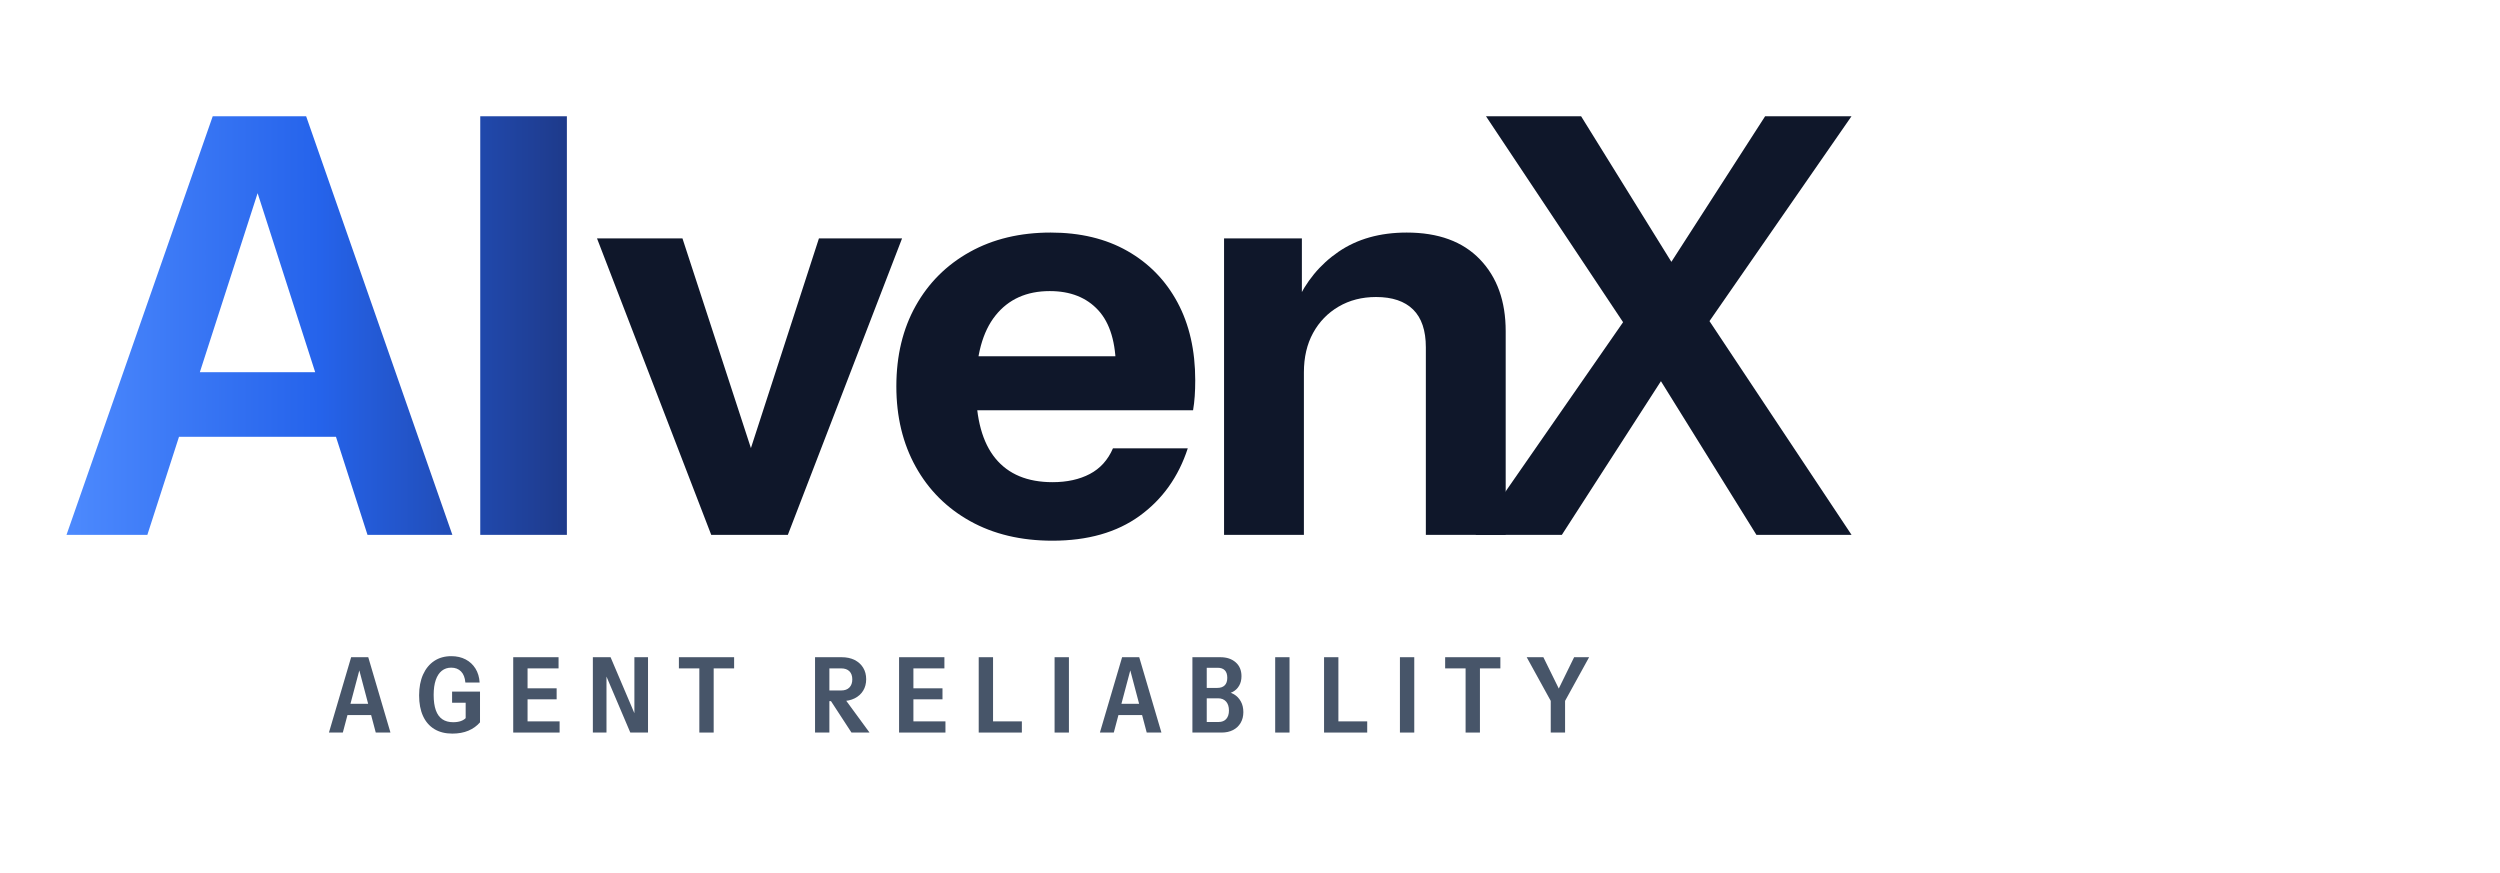
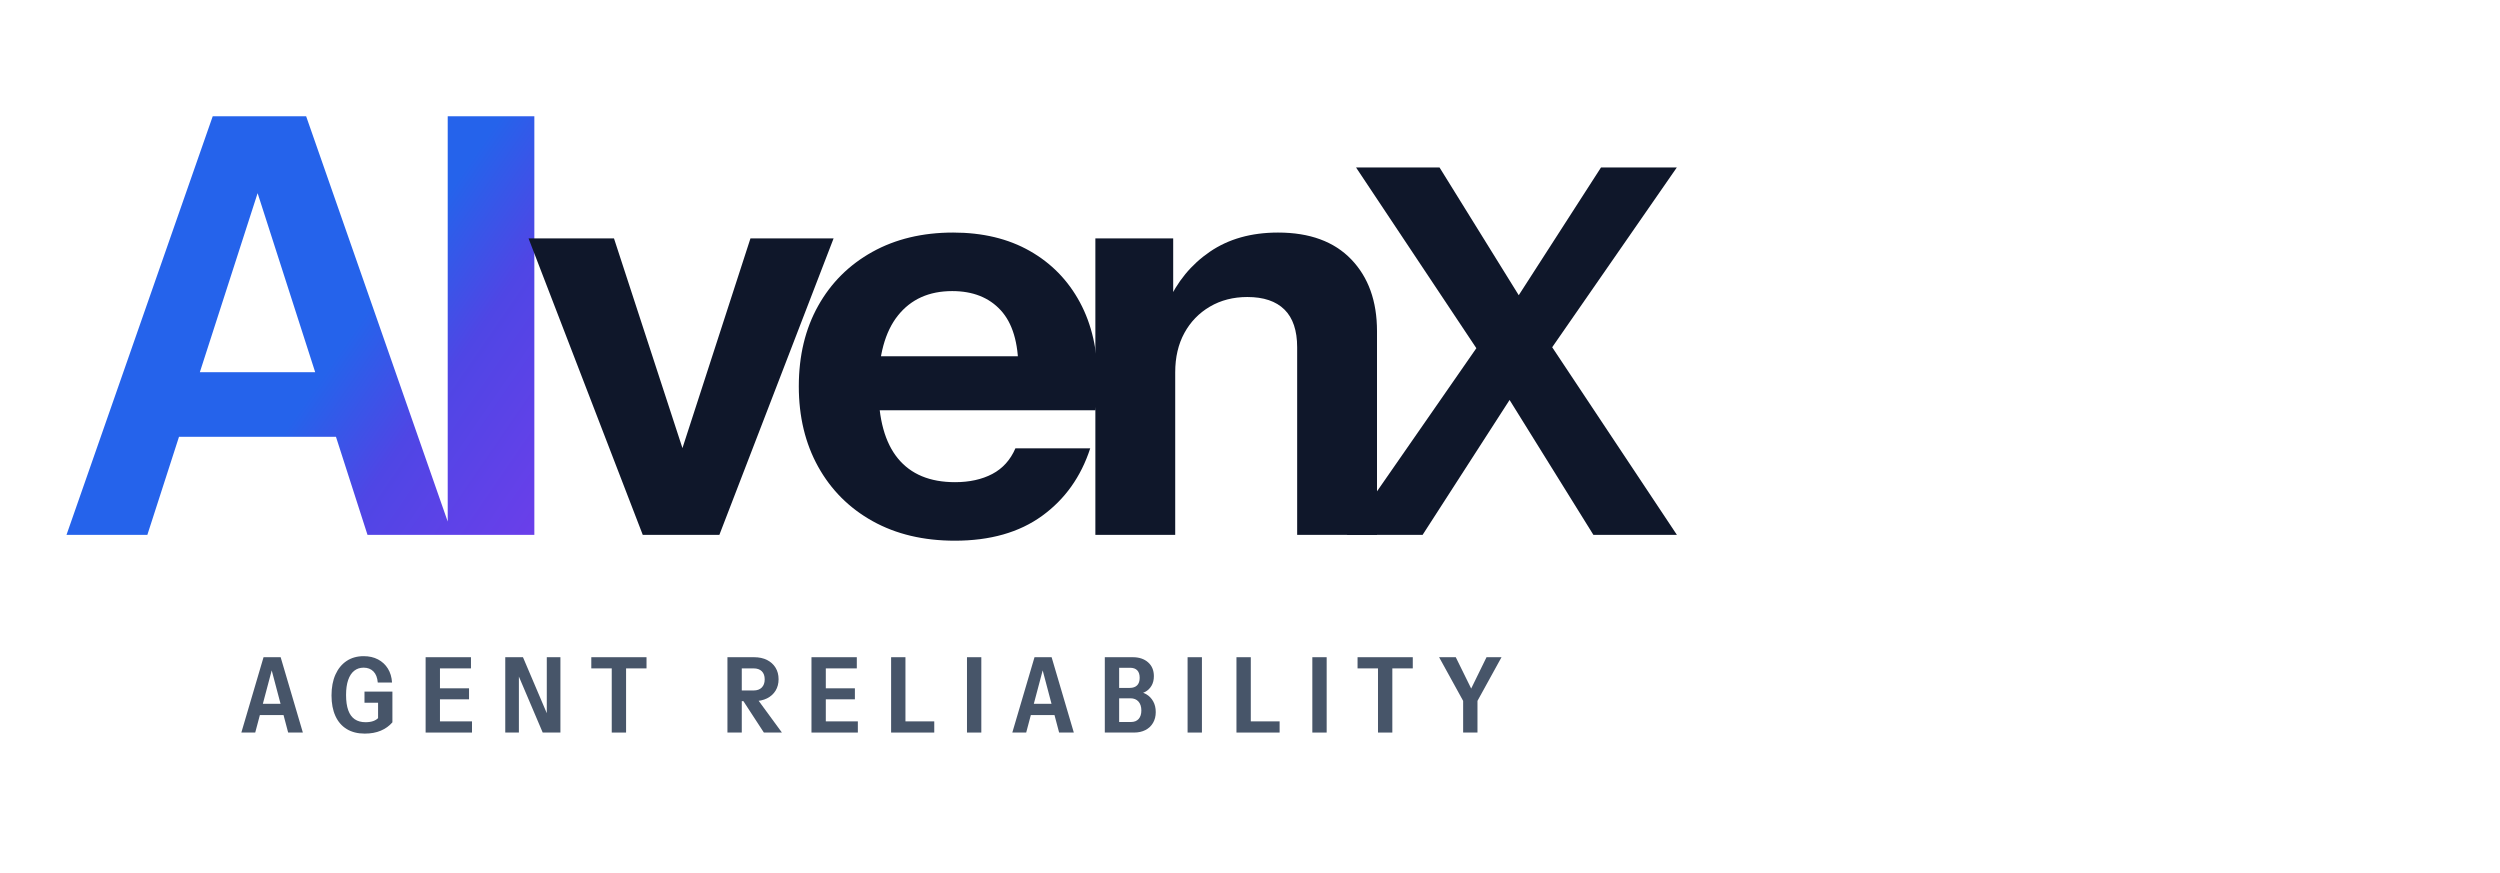
<svg xmlns="http://www.w3.org/2000/svg" viewBox="0 0 430 150" role="img" aria-labelledby="title desc">
  <style>
    .accent { fill: url(#brand-gradient); }
    .name { fill: #0f172a; }
    .signal { fill: #475569; }
-     .gradient-start { stop-color: #4f8cff; }
-     .gradient-mid { stop-color: #2563eb; }
-     .gradient-end { stop-color: #1e3a8a; }
+     .gradient-start { stop-color: #2563eb; }
+     .gradient-mid { stop-color: #4f46e5; }
+     .gradient-end { stop-color: #7c3aed; }
    @media (prefers-color-scheme: dark) {
      .name { fill: #e7edf6; }
      .signal { fill: #94a3b8; }
      .gradient-start { stop-color: #60a5fa; }
-       .gradient-mid { stop-color: #3b82f6; }
-       .gradient-end { stop-color: #2563eb; }
+       .gradient-mid { stop-color: #818cf8; }
+       .gradient-end { stop-color: #a78bfa; }
    }
  </style>
  <defs>
-     <linearGradient id="brand-gradient" gradientUnits="userSpaceOnUse" x1="0" y1="0" x2="886" y2="0">
-       <stop class="gradient-start" offset="0%" stop-color="#4f8cff" />
-       <stop class="gradient-mid" offset="52%" stop-color="#2563eb" />
-       <stop class="gradient-end" offset="100%" stop-color="#1e3a8a" />
+     <linearGradient id="brand-gradient" gradientUnits="userSpaceOnUse" x1="0" y1="720" x2="1050" y2="0">
+       <stop class="gradient-start" offset="0%" stop-color="#2563eb" />
+       <stop class="gradient-start" offset="50%" stop-color="#2563eb" />
+       <stop class="gradient-mid" offset="64%" stop-color="#4f46e5" />
+       <stop class="gradient-end" offset="100%" stop-color="#7c3aed" />
    </linearGradient>
    <path id="brand-A" d="M25 0 276.503 720H396.405L164.069 0ZM542.742 0 311.197 720H437.196L688.699 0ZM157.918 279.806H545.976V168.668H157.918Z" />
    <path id="brand-l" d="M58.667 0V720H207.667V0Z" />
-     <path id="brand-Al" d="M25 0 276.503 720H396.405L164.069 0ZM542.742 0 311.197 720H437.196L688.699 0ZM157.918 279.806H545.976V168.668H157.918ZM736.667 0.0V720.0H885.667V0.0Z" />
+     <path id="brand-Al" d="M25 0 276.503 720H396.405L164.069 0ZM542.742 0 311.197 720H437.196L688.699 0ZM157.918 279.806H545.976V168.668H157.918ZM680.699 0V720H829.699V0Z" />
    <path id="brand-v" d="M198.96 0 2.472 510H149.443L302.723 40.472H231.931L384.211 510H527.196L330.708 0Z" />
    <path id="brand-e" d="M291.779 -10Q210.737 -10 150.334 23.625Q89.931 57.25 56.639 117.236Q23.348 177.222 23.348 255.417Q23.348 334.472 56.619 393.937Q89.89 453.403 149.786 486.701Q209.682 520 288.848 520Q364.96 520 420.627 488.382Q476.294 456.764 506.863 399.972Q537.433 343.181 537.433 265.958Q537.433 251.181 536.558 238.59Q535.683 226 533.711 214.389H106.194V307.236H427.184L401.017 285.125Q401.003 353.236 370.732 386.285Q340.46 419.334 287.182 419.334Q227.431 419.334 193.875 377.348Q160.319 335.361 160.319 253.278Q160.319 172.333 193.792 131.5Q227.264 90.666 292.001 90.666Q329.363 90.666 356.169 104.784Q382.975 118.902 395.906 148.861H524.585Q500.668 75.347 441.752 32.673Q382.835 -10 291.779 -10Z" />
    <path id="brand-n" d="M62.001 0V510H195.861V392H199.333V0ZM409.087 0V322.597Q409.087 365.972 387.232 387.556Q365.378 409.14 323.405 409.14Q287.21 409.14 259.028 392.619Q230.847 376.098 215.09 347.236Q199.333 318.374 199.333 279.527L186.041 398.305Q210.778 454.097 258.993 487.049Q307.209 520 376.126 520Q457.737 520 502.078 473.916Q546.419 427.833 546.419 350.333V0Z" />
    <path id="brand-X" d="M505.088 0 306.808 319.098 39.917 720H203.527L389.655 419.819L668.698 0ZM327.641 421.291 519.991 720H668.559L377.363 299.959ZM361.433 296.362 170.361 0H21.792L311.711 417.693Z" />
    <path id="tag-A" d="M21 0 233.165 720H344.677L153.679 0ZM468.344 0 277.97 720H396.635L608.8 0ZM140.249 275.028H483.19V167.334H140.249Z" />
    <path id="tag-C" d="M334.817 -10Q267.275 -10 211.582 16.111Q155.888 42.222 115.965 90.993Q76.041 139.764 54.34 208.375Q32.639 276.986 32.639 361.597Q32.639 446.208 54.132 514.056Q75.625 581.903 115.673 630.361Q155.721 678.82 211.589 704.41Q267.456 730 335.761 730Q414.538 730 474.906 695.715Q535.273 661.431 571.668 598.306Q608.064 535.181 613.897 447.889H479.537Q472.052 533.973 433.413 577.07Q394.775 620.168 335.303 620.168Q285.247 620.168 248.359 591.557Q211.47 562.945 191.554 506.029Q171.637 449.112 171.637 363.542Q171.637 277.416 191.971 218.555Q212.304 159.693 249.401 129.763Q286.497 99.832 336.247 99.832Q393.483 99.832 432.184 143.326Q470.885 186.819 479.246 271.625H614.994Q607.703 185.097 570.891 121.764Q534.079 58.431 473.607 24.215Q413.135 -10 334.817 -10Z" />
    <path id="tag-D" d="M135.833 0V107.832H285.845Q351.678 107.832 396.643 138.047Q441.608 168.263 464.698 225.548Q487.788 282.833 487.788 364Q487.788 443.82 464.976 499.07Q442.163 554.321 397.247 583.244Q352.331 612.168 285.845 612.168H141.111V720H285.845Q389.747 720 466.42 677.618Q543.093 635.236 584.94 554.979Q626.786 474.722 626.786 362Q626.786 249.278 584.44 168.021Q542.093 86.764 465.92 43.382Q389.747 0 286.845 0ZM54.889 0V720H191.888V0Z" />
    <path id="tag-E" d="M54.889 0V720H191.888V0ZM121.889 0V106.86H498.065V0ZM121.889 317.612V422.805H469.774V317.612ZM121.889 613.14V720H488.121V613.14Z" />
    <path id="tag-I" d="M54.889 0V720H191.888V0Z" />
    <path id="tag-L" d="M54.889 0V720H191.888V0ZM121.889 0V106.86H467.232V0Z" />
    <path id="tag-M" d="M54.889 0V720H260.123L447.553 33.5H366.082L552.554 720H758.815V0H624.275V654.082L645.483 653.666L467.469 0H338.985L161.944 650.166L182.665 650.582V0Z" />
    <path id="tag-N" d="M54.889 0V720H224.123L489.552 95.945L451.719 89.084V720H581.94V0H412.706L147.277 624.055L185.11 630.916V0Z" />
    <path id="tag-O" d="M342.58 -10Q272.859 -10 215.811 15.903Q158.763 41.805 117.937 90.604Q77.111 139.403 54.875 208.271Q32.639 277.139 32.639 363Q32.639 476.528 70.875 558.695Q109.11 640.861 178.901 685.431Q248.692 730 341.58 730Q436.468 730 506.016 685.604Q575.564 641.208 614.043 558.625Q652.522 476.042 652.522 362Q652.522 276.625 630.286 207.792Q608.05 138.958 567.224 90.382Q526.398 41.805 469.301 15.903Q412.205 -10 342.58 -10ZM341.58 99.832Q394.274 99.832 432.739 131.214Q471.204 162.596 492.364 221.603Q513.523 280.611 513.523 364Q513.523 446.389 492.656 503.64Q471.788 560.89 433.323 590.529Q394.858 620.168 341.58 620.168Q289.206 620.168 250.789 590.564Q212.373 560.959 192.005 504.14Q171.637 447.32 171.637 364Q171.637 280.027 192.505 221.034Q213.373 162.041 251.581 130.936Q289.789 99.832 341.58 99.832Z" />
    <path id="tag-T" d="M215.359 0V613.14H20.028V720H547.689V613.14H352.358V0Z" />
    <path id="tag-U" d="M307.151 -10Q179.097 -10 113.854 62.833Q48.612 135.665 48.612 269.428V720H185.61V244.039Q185.61 170.693 218.04 135.262Q250.471 99.832 307.637 99.832Q365.345 99.832 397.601 135.179Q429.858 170.526 429.858 243.484V720H566.856V268.289Q566.856 135.665 501.322 62.833Q435.788 -10 307.151 -10Z" />
    <path id="tag-V" d="M233.165 0 21 720H161.845L326.303 99.818H311.581L476.08 720H608.8L396.635 0Z" />
    <path id="tag-B" d="M163.888 0V100.916H304.928Q352.525 100.916 378.296 130.069Q404.067 159.223 404.067 210.812Q404.067 265.375 376.47 296.354Q348.872 327.334 299.594 327.334H163.888V426.666H293.178Q338.817 426.666 363.484 451.09Q388.15 475.514 388.15 523.361Q388.15 570.734 364.664 594.909Q341.178 619.084 296.511 619.084H163.888V720H322.608Q412.649 720 468.204 671.248Q523.76 622.496 523.76 538.694Q523.76 485.875 501.385 447.681Q479.01 409.486 441.545 389.243Q404.08 369 357.288 369L360.205 390Q410.899 390 451.864 365.806Q492.829 341.611 517.253 298.014Q541.676 254.417 541.676 195.611Q541.676 136.806 515.704 92.403Q489.732 48 442.996 24Q396.26 0 333.524 0ZM54.889 0V720H191.888V0Z" />
    <path id="tag-G" d="M349.789 -10Q249.234 -10 178.27 33.264Q107.305 76.528 69.972 158.166Q32.639 239.805 32.639 354.903Q32.639 470.625 70.479 554.604Q108.319 638.583 177.138 684.292Q245.956 730 339.942 730Q417.969 730 477.086 698.854Q536.204 667.708 571.21 611.375Q606.217 555.042 610.98 477.889H474.677Q468.843 547.931 433.122 584.05Q397.4 620.168 339.261 620.168Q286.998 620.168 249.491 590.376Q211.984 560.584 191.811 502.577Q171.637 444.57 171.637 359.194Q171.637 271.18 192.36 213.284Q213.082 155.388 254.567 127.124Q296.053 98.86 358.039 98.86Q400.913 98.86 431.829 109.936Q462.746 121.012 481.746 142.179L614.508 97.666Q569.786 45.986 503.565 17.993Q437.343 -10 349.789 -10ZM477.51 95.166V315.806L508.51 284.806H347.733V391.666H614.508V97.666Z" />
    <path id="tag-R" d="M52.945 0V720H307.622Q378.649 720 431.191 693.507Q483.732 667.014 512.683 619.736Q541.634 572.459 541.634 509.514Q541.634 447.403 512.857 400.375Q484.079 353.348 431.538 326.945Q378.996 300.542 307.622 300.542H159.61V402.194H302.816Q353.372 402.194 381.157 430.493Q408.941 458.792 408.941 508.334Q408.941 558.195 381.448 585.668Q353.955 613.14 302.816 613.14H189.943V0ZM401.123 0 158.332 372.347H300.747L573.523 0Z" />
    <path id="tag-Y" d="M240.957 0V302.737L11.292 720H170.526L353.844 347.265H281.956L464.372 720H607.62L377.955 302.737V0Z" />
  </defs>
  <g transform="translate(8.937 92) scale(.1 -.1)">
    <g class="accent">
      <use href="#brand-Al" x="0" />
    </g>
    <g class="name">
-       <use href="#brand-v" x="935" />
-       <use href="#brand-e" x="1429" />
+       <use href="#brand-v" x="817.227" />
+       <use href="#brand-e" x="1261.227" />
      <g id="brand-nX-ligature">
-         <use href="#brand-n" x="1954" />
-         <use href="#brand-X" x="2426.626" />
+         <use href="#brand-n" x="1732.659" />
+         <use href="#brand-X" transform="translate(2207.949 0) scale(.877778)" />
      </g>
    </g>
  </g>
-   <g class="signal" transform="translate(56.2 126) scale(.018 -.018)">
+   <g class="signal" transform="translate(41.133 126) scale(.018 -.018)">
    <use href="#tag-A" x="0" />
    <use href="#tag-G" x="850" />
    <use href="#tag-E" x="1727" />
    <use href="#tag-N" x="2488" />
    <use href="#tag-T" x="3345" />
    <use href="#tag-R" x="4613" />
    <use href="#tag-E" x="5414" />
    <use href="#tag-L" x="6175" />
    <use href="#tag-I" x="6900" />
    <use href="#tag-A" x="7367" />
    <use href="#tag-B" x="8217" />
    <use href="#tag-I" x="9008" />
    <use href="#tag-L" x="9475" />
    <use href="#tag-I" x="10200" />
    <use href="#tag-T" x="10667" />
    <use href="#tag-Y" x="11455" />
  </g>
</svg>
